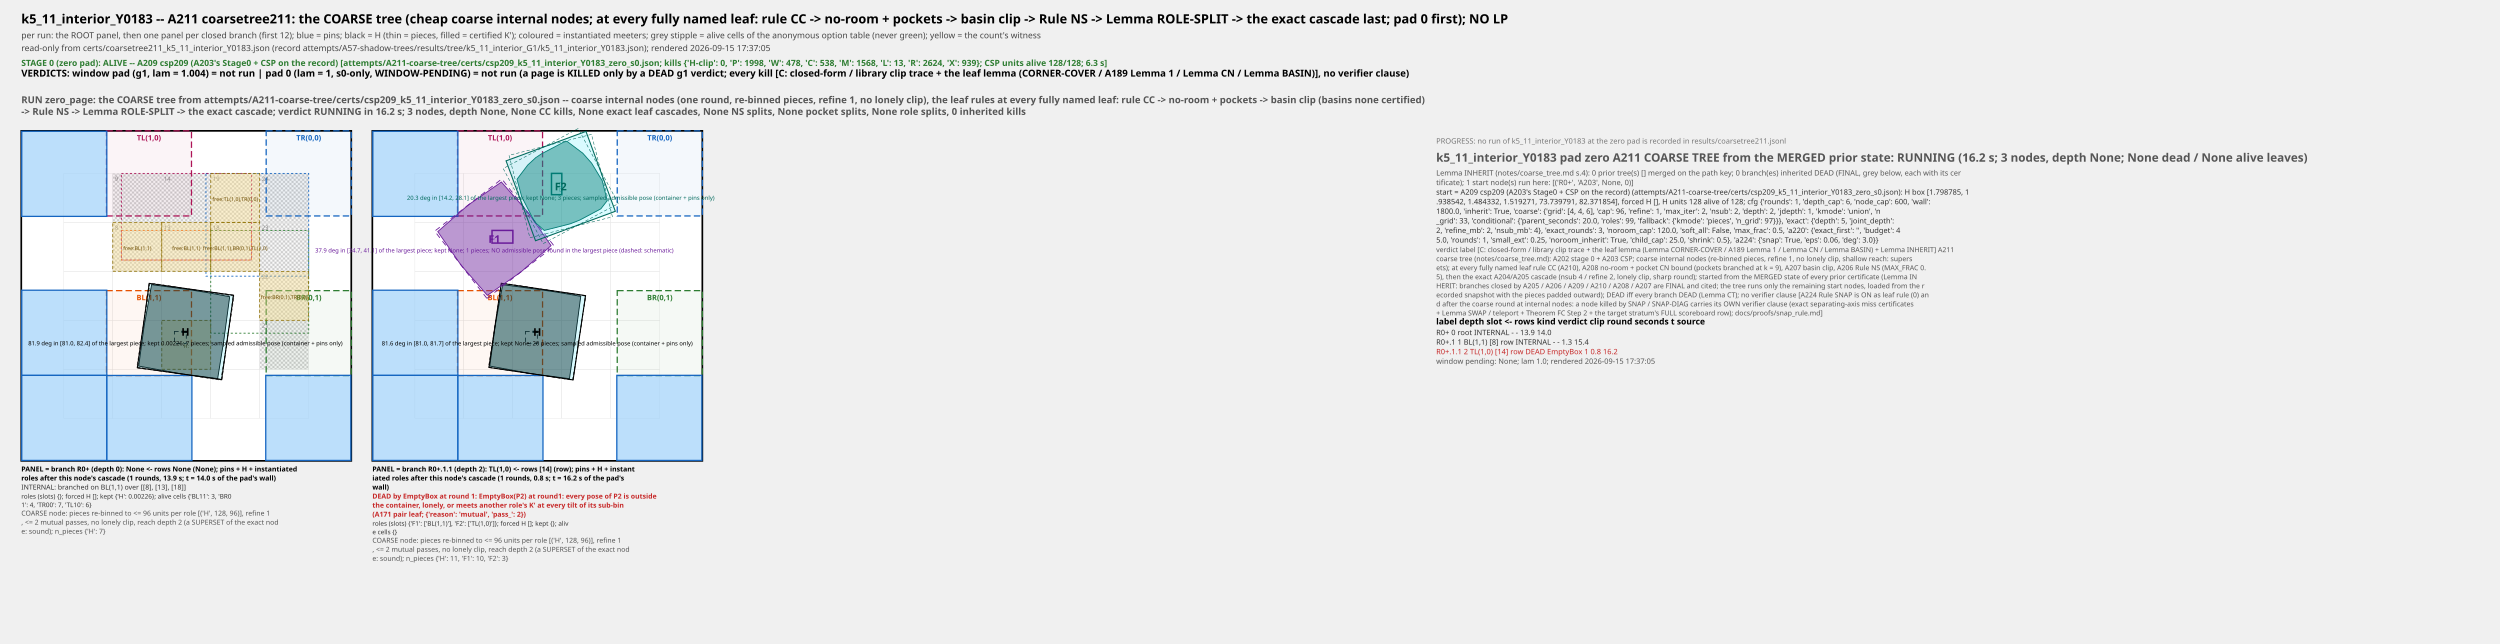
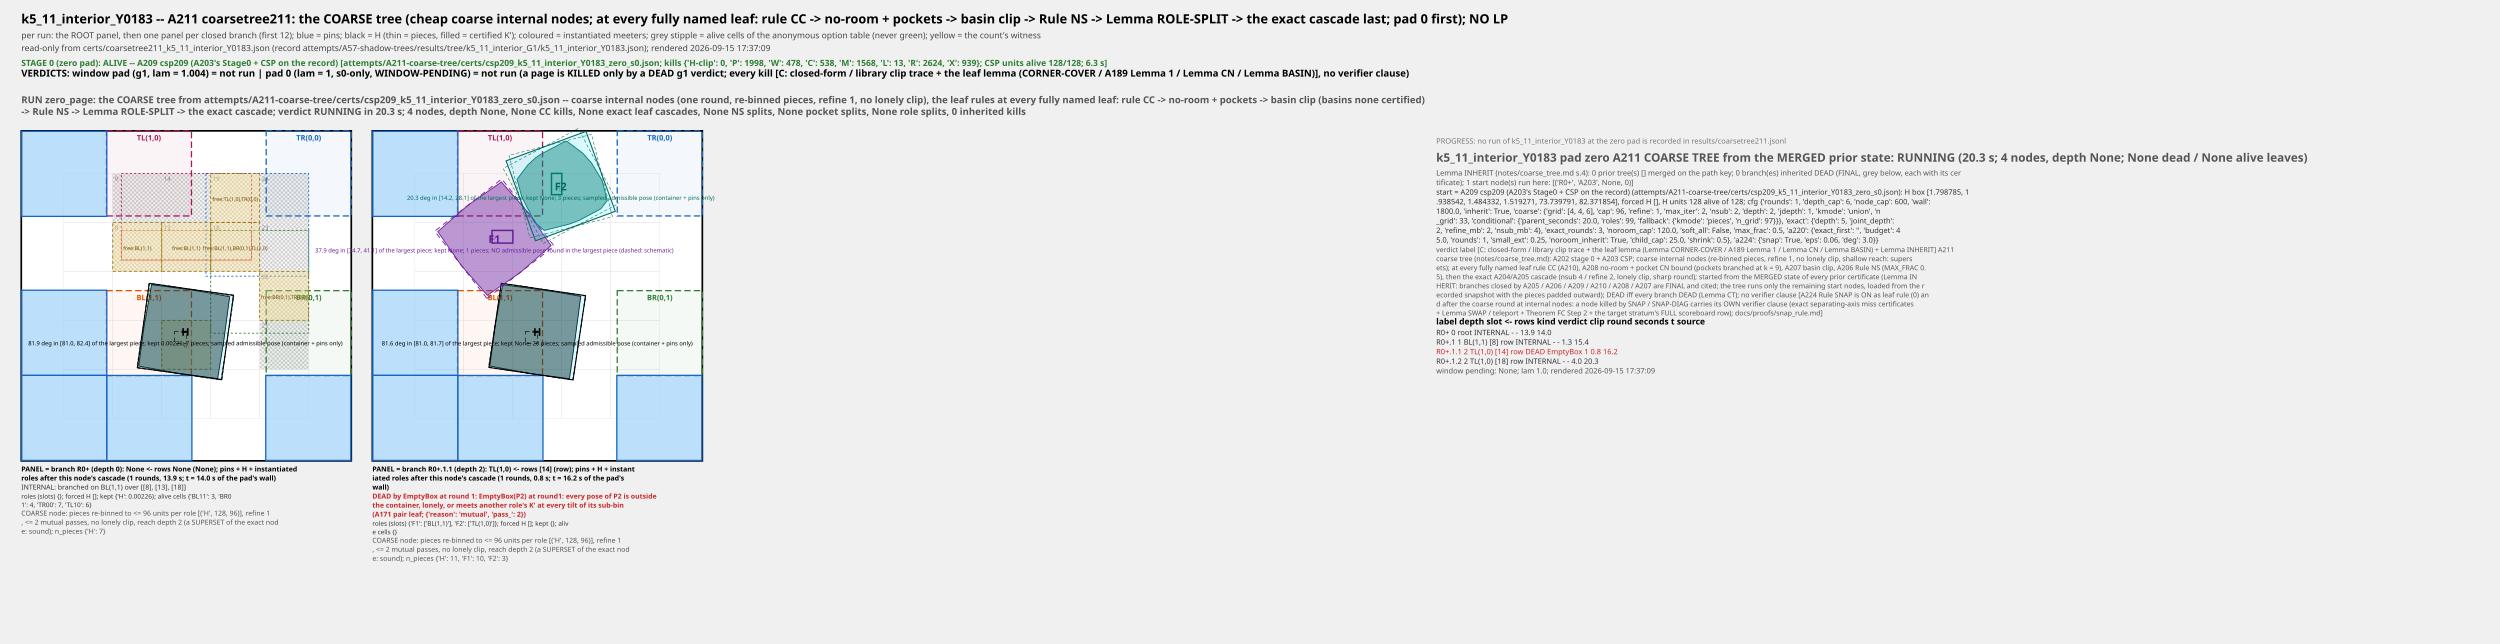
<svg xmlns="http://www.w3.org/2000/svg" width="2350" height="605" font-family="Segoe UI, sans-serif" style="background:#fff">
  <defs>
    <pattern id="stipple" width="4" height="4" patternUnits="userSpaceOnUse">
      <rect width="4" height="4" fill="#f2f2f2" />
      <circle cx="1" cy="1" r="0.7" fill="#999" />
      <circle cx="3" cy="3" r="0.7" fill="#999" />
    </pattern>
  </defs>
  <text x="20.0" y="22.0" font-size="12" fill="#000" text-anchor="start" font-weight="bold">k5_11_interior_Y0183 -- A211 coarsetree211: the COARSE tree (cheap coarse internal nodes; at every fully named leaf: rule CC -&gt; no-room + pockets -&gt; basin clip -&gt; Rule NS -&gt; Lemma ROLE-SPLIT -&gt; the exact cascade last; pad 0 first); NO LP</text>
  <text x="20.0" y="36.0" font-size="8" fill="#444" text-anchor="start">per run: the ROOT panel, then one panel per closed branch (first 12); blue = pins; black = H (thin = pieces, filled = certified K'); coloured = instantiated meeters; grey stipple = alive cells of the anonymous option table (never green); yellow = the count's witness</text>
-   <text x="20.0" y="48.0" font-size="8" fill="#444" text-anchor="start">read-only from certs/coarsetree211_k5_11_interior_Y0183.json (record attempts/A57-shadow-trees/results/tree/k5_11_interior_G1/k5_11_interior_Y0183.json); rendered 2026-09-15 17:37:05</text>
+   <text x="20.0" y="48.0" font-size="8" fill="#444" text-anchor="start">read-only from certs/coarsetree211_k5_11_interior_Y0183.json (record attempts/A57-shadow-trees/results/tree/k5_11_interior_G1/k5_11_interior_Y0183.json); rendered 2026-09-15 17:37:09</text>
  <text x="20.0" y="62.0" font-size="8" fill="#2e7d32" text-anchor="start" font-weight="bold">STAGE 0 (zero pad): ALIVE -- A209 csp209 (A203's Stage0 + CSP on the record) [attempts/A211-coarse-tree/certs/csp209_k5_11_interior_Y0183_zero_s0.json; kills {'H-clip': 0, 'P': 1998, 'W': 478, 'C': 538, 'M': 1568, 'L': 13, 'R': 2624, 'X': 939}; CSP units alive 128/128; 6.3 s]</text>
  <text x="20.0" y="72.0" font-size="9" fill="#000" text-anchor="start" font-weight="bold">VERDICTS: window pad (g1, lam = 1.004) = not run | pad 0 (lam = 1, s0-only, WINDOW-PENDING) = not run   (a page is KILLED only by a DEAD g1 verdict; every kill [C: closed-form / library clip trace + the leaf lemma (CORNER-COVER / A189 Lemma 1 / Lemma CN / Lemma BASIN)], no verifier clause)</text>
  <text x="20.0" y="97.0" font-size="9" fill="#555" text-anchor="start" font-weight="bold">RUN zero_page: the COARSE tree from attempts/A211-coarse-tree/certs/csp209_k5_11_interior_Y0183_zero_s0.json -- coarse internal nodes (one round, re-binned pieces, refine 1, no lonely clip), the leaf rules at every fully named leaf: rule CC -&gt; no-room + pockets -&gt; basin clip (basins none certified) </text>
-   <text x="20.0" y="108.0" font-size="9" fill="#555" text-anchor="start" font-weight="bold">-&gt; Rule NS -&gt; Lemma ROLE-SPLIT -&gt; the exact cascade; verdict RUNNING in 16.2 s; 3 nodes, depth None, None CC kills, None exact leaf cascades, None NS splits, None pocket splits, None role splits, 0 inherited kills</text>
+   <text x="20.0" y="108.0" font-size="9" fill="#555" text-anchor="start" font-weight="bold">-&gt; Rule NS -&gt; Lemma ROLE-SPLIT -&gt; the exact cascade; verdict RUNNING in 20.3 s; 4 nodes, depth None, None CC kills, None exact leaf cascades, None NS splits, None pocket splits, None role splits, 0 inherited kills</text>
  <text x="1350.0" y="135.0" font-size="7" fill="#777" text-anchor="start">PROGRESS: no run of k5_11_interior_Y0183 at the zero pad is recorded in results/coarsetree211.jsonl</text>
  <text x="1350.0" y="144.0" font-size="6" fill="#000" text-anchor="start" />
-   <text x="1350.0" y="152.0" font-size="11" fill="#555" text-anchor="start" font-weight="bold">k5_11_interior_Y0183  pad zero  A211 COARSE TREE from the MERGED prior state: RUNNING  (16.2 s; 3 nodes, depth None; None dead / None alive leaves)</text>
+   <text x="1350.0" y="152.0" font-size="11" fill="#555" text-anchor="start" font-weight="bold">k5_11_interior_Y0183  pad zero  A211 COARSE TREE from the MERGED prior state: RUNNING  (20.3 s; 4 nodes, depth None; None dead / None alive leaves)</text>
  <text x="1350.0" y="165.0" font-size="7" fill="#555" text-anchor="start">Lemma INHERIT (notes/coarse_tree.md s.4): 0 prior tree(s) [] merged on the path key; 0 branch(es) inherited DEAD (FINAL, grey below, each with its cer</text>
  <text x="1350.0" y="174.0" font-size="7" fill="#555" text-anchor="start">tificate); 1 start node(s) run here: [('R0+', 'A203', None, 0)]</text>
  <text x="1350.0" y="183.0" font-size="7" fill="#333" text-anchor="start">start = A209 csp209 (A203's Stage0 + CSP on the record) (attempts/A211-coarse-tree/certs/csp209_k5_11_interior_Y0183_zero_s0.json): H box [1.798785, 1</text>
  <text x="1350.0" y="192.0" font-size="7" fill="#333" text-anchor="start">.938542, 1.484332, 1.519271, 73.739791, 82.371854], forced H [], H units 128 alive of 128; cfg {'rounds': 1, 'depth_cap': 6, 'node_cap': 600, 'wall': </text>
  <text x="1350.0" y="201.0" font-size="7" fill="#333" text-anchor="start">1800.0, 'inherit': True, 'coarse': {'grid': [4, 4, 6], 'cap': 96, 'refine': 1, 'max_iter': 2, 'nsub': 2, 'depth': 2, 'jdepth': 1, 'kmode': 'union', 'n</text>
  <text x="1350.0" y="210.0" font-size="7" fill="#333" text-anchor="start">_grid': 33, 'conditional': {'parent_seconds': 20.0, 'roles': 99, 'fallback': {'kmode': 'pieces', 'n_grid': 97}}}, 'exact': {'depth': 5, 'joint_depth':</text>
  <text x="1350.0" y="219.0" font-size="7" fill="#333" text-anchor="start"> 2, 'refine_mb': 2, 'nsub_mb': 4}, 'exact_rounds': 3, 'noroom_cap': 120.0, 'soft_all': False, 'max_frac': 0.5, 'a220': {'exact_first': '', 'budget': 4</text>
  <text x="1350.0" y="228.0" font-size="7" fill="#333" text-anchor="start">5.0, 'rounds': 1, 'small_ext': 0.25, 'noroom_inherit': True, 'child_cap': 25.0, 'shrink': 0.5}, 'a224': {'snap': True, 'eps': 0.06, 'deg': 3.0}}</text>
  <text x="1350.0" y="237.0" font-size="6.5" fill="#555" text-anchor="start">verdict label [C: closed-form / library clip trace + the leaf lemma (Lemma CORNER-COVER / A189 Lemma 1 / Lemma CN / Lemma BASIN) + Lemma INHERIT] A211</text>
  <text x="1350.0" y="245.5" font-size="6.5" fill="#555" text-anchor="start"> coarse tree (notes/coarse_tree.md): A202 stage 0 + A203 CSP; coarse internal nodes (re-binned pieces, refine 1, no lonely clip, shallow reach: supers</text>
  <text x="1350.0" y="254.0" font-size="6.5" fill="#555" text-anchor="start">ets); at every fully named leaf rule CC (A210), A208 no-room + pocket CN bound (pockets branched at k = 9), A207 basin clip, A206 Rule NS (MAX_FRAC 0.</text>
  <text x="1350.0" y="262.5" font-size="6.5" fill="#555" text-anchor="start">5), then the exact A204/A205 cascade (nsub 4 / refine 2, lonely clip, sharp round); started from the MERGED state of every prior certificate (Lemma IN</text>
  <text x="1350.0" y="271.0" font-size="6.5" fill="#555" text-anchor="start">HERIT: branches closed by A205 / A206 / A209 / A210 / A208 / A207 are FINAL and cited; the tree runs only the remaining start nodes, loaded from the r</text>
  <text x="1350.0" y="279.5" font-size="6.5" fill="#555" text-anchor="start">ecorded snapshot with the pieces padded outward); DEAD iff every branch DEAD (Lemma CT); no verifier clause  [A224 Rule SNAP is ON as leaf rule (0) an</text>
  <text x="1350.0" y="288.0" font-size="6.5" fill="#555" text-anchor="start">d after the coarse round at internal nodes: a node killed by SNAP / SNAP-DIAG carries its OWN verifier clause (exact separating-axis miss certificates</text>
  <text x="1350.0" y="296.5" font-size="6.5" fill="#555" text-anchor="start"> + Lemma SWAP / teleport + Theorem FC Step 2 + the target stratum's FULL scoreboard row); docs/proofs/snap_rule.md]</text>
  <text x="1350.0" y="305.0" font-size="8" fill="#000" text-anchor="start" font-weight="bold">label        depth  slot      &lt;- rows          kind   verdict   clip     round  seconds  t     source</text>
  <text x="1350.0" y="315.0" font-size="7" fill="#333" text-anchor="start">R0+          0      root                              INTERNAL  -        -      13.9     14.0</text>
  <text x="1350.0" y="324.0" font-size="7" fill="#333" text-anchor="start">R0+.1        1      BL(1,1)   [8]              row    INTERNAL  -        -      1.3      15.4</text>
  <text x="1350.0" y="333.0" font-size="7" fill="#c62828" text-anchor="start">R0+.1.1      2      TL(1,0)   [14]             row    DEAD      EmptyBox 1      0.8      16.2</text>
-   <text x="1350.0" y="342.0" font-size="7" fill="#555" text-anchor="start">window pending: None; lam 1.0; rendered 2026-09-15 17:37:05</text>
+   <text x="1350.0" y="342.0" font-size="7" fill="#333" text-anchor="start">R0+.1.2      2      TL(1,0)   [18]             row    INTERNAL  -        -      4.0      20.3</text>
+   <text x="1350.0" y="351.0" font-size="7" fill="#555" text-anchor="start">window pending: None; lam 1.0; rendered 2026-09-15 17:37:09</text>
  <rect x="20.0" y="123.0" width="310.2" height="310.2" fill="#fff" fill-opacity="1.00" stroke="#000" stroke-width="1.60" />
  <rect x="60.0" y="347.1" width="46.0" height="46.0" fill="#fff" fill-opacity="1.00" stroke="#ddd" stroke-width="0.30" />
  <rect x="60.0" y="301.1" width="46.0" height="46.0" fill="#fff" fill-opacity="1.00" stroke="#ddd" stroke-width="0.30" />
  <rect x="60.0" y="255.1" width="46.0" height="46.0" fill="#fff" fill-opacity="1.00" stroke="#ddd" stroke-width="0.30" />
  <rect x="60.0" y="209.0" width="46.0" height="46.0" fill="#fff" fill-opacity="1.00" stroke="#ddd" stroke-width="0.30" />
  <rect x="60.0" y="163.0" width="46.0" height="46.0" fill="#fff" fill-opacity="1.00" stroke="#ddd" stroke-width="0.30" />
  <rect x="106.0" y="347.1" width="46.0" height="46.0" fill="#fff" fill-opacity="1.00" stroke="#ddd" stroke-width="0.30" />
  <rect x="106.0" y="301.1" width="46.0" height="46.0" fill="#fff" fill-opacity="1.00" stroke="#ddd" stroke-width="0.30" />
  <rect x="106.0" y="255.1" width="46.0" height="46.0" fill="#fff" fill-opacity="1.00" stroke="#ddd" stroke-width="0.30" />
  <rect x="106.0" y="209.0" width="46.0" height="46.0" fill="url(#stipple)" fill-opacity="1.00" stroke="#ddd" stroke-width="0.30" />
  <text x="108.0" y="216.0" font-size="5.5" fill="#888" text-anchor="start">8</text>
  <rect x="106.0" y="163.0" width="46.0" height="46.0" fill="url(#stipple)" fill-opacity="1.00" stroke="#ddd" stroke-width="0.30" />
  <text x="108.0" y="170.0" font-size="5.5" fill="#888" text-anchor="start">9</text>
  <rect x="152.1" y="347.1" width="46.0" height="46.0" fill="#fff" fill-opacity="1.00" stroke="#ddd" stroke-width="0.30" />
  <rect x="152.1" y="301.1" width="46.0" height="46.0" fill="#fff" fill-opacity="1.00" stroke="#ddd" stroke-width="0.30" />
  <rect x="152.1" y="255.1" width="46.0" height="46.0" fill="#fff" fill-opacity="1.00" stroke="#ddd" stroke-width="0.30" />
  <rect x="152.1" y="209.0" width="46.0" height="46.0" fill="url(#stipple)" fill-opacity="1.00" stroke="#ddd" stroke-width="0.30" />
  <text x="154.1" y="216.0" font-size="5.5" fill="#888" text-anchor="start">13</text>
  <rect x="152.1" y="163.0" width="46.0" height="46.0" fill="url(#stipple)" fill-opacity="1.00" stroke="#ddd" stroke-width="0.30" />
  <text x="154.1" y="170.0" font-size="5.5" fill="#888" text-anchor="start">14</text>
  <rect x="198.1" y="347.1" width="46.0" height="46.0" fill="#fff" fill-opacity="1.00" stroke="#ddd" stroke-width="0.30" />
  <rect x="198.1" y="301.1" width="46.0" height="46.0" fill="#fff" fill-opacity="1.00" stroke="#ddd" stroke-width="0.30" />
  <rect x="198.1" y="255.1" width="46.0" height="46.0" fill="#fff" fill-opacity="1.00" stroke="#ddd" stroke-width="0.30" />
  <rect x="198.1" y="209.0" width="46.0" height="46.0" fill="url(#stipple)" fill-opacity="1.00" stroke="#ddd" stroke-width="0.30" />
  <text x="200.1" y="216.0" font-size="5.5" fill="#888" text-anchor="start">18</text>
  <rect x="198.1" y="163.0" width="46.0" height="46.0" fill="url(#stipple)" fill-opacity="1.00" stroke="#ddd" stroke-width="0.30" />
  <text x="200.1" y="170.0" font-size="5.5" fill="#888" text-anchor="start">19</text>
  <rect x="244.1" y="347.1" width="46.0" height="46.0" fill="#fff" fill-opacity="1.00" stroke="#ddd" stroke-width="0.30" />
  <rect x="244.1" y="301.1" width="46.0" height="46.0" fill="url(#stipple)" fill-opacity="1.00" stroke="#ddd" stroke-width="0.30" />
  <text x="246.1" y="308.1" font-size="5.5" fill="#888" text-anchor="start">21</text>
  <rect x="244.1" y="255.1" width="46.0" height="46.0" fill="url(#stipple)" fill-opacity="1.00" stroke="#ddd" stroke-width="0.30" />
  <text x="246.1" y="262.1" font-size="5.5" fill="#888" text-anchor="start">22</text>
  <rect x="244.1" y="209.0" width="46.0" height="46.0" fill="url(#stipple)" fill-opacity="1.00" stroke="#ddd" stroke-width="0.30" />
  <text x="246.1" y="216.0" font-size="5.5" fill="#888" text-anchor="start">23</text>
  <rect x="244.1" y="163.0" width="46.0" height="46.0" fill="url(#stipple)" fill-opacity="1.00" stroke="#ddd" stroke-width="0.30" />
  <text x="246.1" y="170.0" font-size="5.5" fill="#888" text-anchor="start">24</text>
  <rect x="100.0" y="273.2" width="80.0" height="80.0" fill="#e65100" fill-opacity="0.05" stroke="#e65100" stroke-width="1.20" stroke-dasharray="6,3" />
  <text x="140.0" y="282.2" font-size="7" fill="#e65100" text-anchor="middle" font-weight="bold">BL(1,1)</text>
  <rect x="114.1" y="216.6" width="122.4" height="27.9" fill="none" fill-opacity="0.00" stroke="#e65100" stroke-width="0.80" stroke-dasharray="2,2" />
  <rect x="250.2" y="273.2" width="80.0" height="80.0" fill="#2e7d32" fill-opacity="0.05" stroke="#2e7d32" stroke-width="1.20" stroke-dasharray="6,3" />
  <text x="290.2" y="282.2" font-size="7" fill="#2e7d32" text-anchor="middle" font-weight="bold">BR(0,1)</text>
  <rect x="198.1" y="216.6" width="92.1" height="96.6" fill="none" fill-opacity="0.00" stroke="#2e7d32" stroke-width="0.80" stroke-dasharray="2,2" />
  <rect x="250.2" y="123.0" width="80.0" height="80.0" fill="#1565c0" fill-opacity="0.05" stroke="#1565c0" stroke-width="1.20" stroke-dasharray="6,3" />
  <text x="290.2" y="132.0" font-size="7" fill="#1565c0" text-anchor="middle" font-weight="bold">TR(0,0)</text>
  <rect x="193.6" y="163.0" width="96.6" height="96.6" fill="none" fill-opacity="0.00" stroke="#1565c0" stroke-width="0.80" stroke-dasharray="2,2" />
  <rect x="100.0" y="123.0" width="80.0" height="80.0" fill="#ad1457" fill-opacity="0.05" stroke="#ad1457" stroke-width="1.20" stroke-dasharray="6,3" />
  <text x="140.0" y="132.0" font-size="7" fill="#ad1457" text-anchor="middle" font-weight="bold">TL(1,0)</text>
  <rect x="114.1" y="163.0" width="122.4" height="81.4" fill="none" fill-opacity="0.00" stroke="#ad1457" stroke-width="0.80" stroke-dasharray="2,2" />
  <rect x="152.1" y="301.1" width="46.0" height="46.0" fill="#ffe082" fill-opacity="0.35" stroke="#8d6e00" stroke-width="0.70" stroke-dasharray="3,2" />
  <text x="175.1" y="327.1" font-size="5" fill="#6d4c00" text-anchor="middle">H:</text>
  <rect x="106.0" y="209.0" width="46.0" height="46.0" fill="#ffe082" fill-opacity="0.35" stroke="#8d6e00" stroke-width="0.70" stroke-dasharray="3,2" />
  <text x="129.1" y="235.1" font-size="5" fill="#6d4c00" text-anchor="middle">free:BL(1,1)</text>
  <rect x="152.1" y="209.0" width="46.0" height="46.0" fill="#ffe082" fill-opacity="0.35" stroke="#8d6e00" stroke-width="0.70" stroke-dasharray="3,2" />
  <text x="175.1" y="235.1" font-size="5" fill="#6d4c00" text-anchor="middle">free:BL(1,1)</text>
  <rect x="198.1" y="209.0" width="46.0" height="46.0" fill="#ffe082" fill-opacity="0.35" stroke="#8d6e00" stroke-width="0.70" stroke-dasharray="3,2" />
  <text x="221.1" y="235.1" font-size="5" fill="#6d4c00" text-anchor="middle">free:BL(1,1),BR(0,1),TL(1,0)</text>
  <rect x="244.1" y="255.1" width="46.0" height="46.0" fill="#ffe082" fill-opacity="0.35" stroke="#8d6e00" stroke-width="0.70" stroke-dasharray="3,2" />
  <text x="267.2" y="281.1" font-size="5" fill="#6d4c00" text-anchor="middle">free:BR(0,1),TR(0,0)</text>
  <rect x="198.1" y="163.0" width="46.0" height="46.0" fill="#ffe082" fill-opacity="0.35" stroke="#8d6e00" stroke-width="0.70" stroke-dasharray="3,2" />
  <text x="221.1" y="189.0" font-size="5" fill="#6d4c00" text-anchor="middle">free:TL(1,0),TR(0,0)</text>
  <polygon points="20.4,432.8 100.4,432.8 100.4,352.8 20.4,352.8" fill="#90caf9" fill-opacity="0.60" stroke="#1565c0" stroke-width="1.20" />
  <polygon points="20.4,352.8 100.4,352.8 100.4,272.8 20.4,272.8" fill="#90caf9" fill-opacity="0.60" stroke="#1565c0" stroke-width="1.20" />
  <polygon points="20.4,203.4 100.4,203.4 100.4,123.4 20.4,123.4" fill="#90caf9" fill-opacity="0.60" stroke="#1565c0" stroke-width="1.20" />
  <polygon points="100.4,432.9 180.4,432.9 180.4,352.9 100.4,352.9" fill="#90caf9" fill-opacity="0.60" stroke="#1565c0" stroke-width="1.20" />
  <polygon points="249.8,432.8 329.8,432.8 329.8,352.8 249.8,352.8" fill="#90caf9" fill-opacity="0.60" stroke="#1565c0" stroke-width="1.20" />
  <rect x="163.9" y="311.6" width="11.2" height="11.2" fill="none" fill-opacity="0.00" stroke="#000" stroke-width="0.70" stroke-dasharray="4,3" />
  <rect x="171.2" y="311.6" width="1.1" height="0.5" fill="none" fill-opacity="0.00" stroke="#000000" stroke-width="0.25" />
  <rect x="175.1" y="312.1" width="0.5" height="0.5" fill="none" fill-opacity="0.00" stroke="#000000" stroke-width="0.25" />
  <rect x="173.8" y="312.0" width="1.3" height="0.5" fill="none" fill-opacity="0.00" stroke="#000000" stroke-width="0.25" />
  <rect x="174.5" y="311.8" width="0.6" height="0.5" fill="none" fill-opacity="0.00" stroke="#000000" stroke-width="0.25" />
  <rect x="172.5" y="311.8" width="2.6" height="0.5" fill="none" fill-opacity="0.00" stroke="#000000" stroke-width="0.25" />
  <rect x="173.4" y="311.6" width="1.7" height="0.5" fill="none" fill-opacity="0.00" stroke="#000000" stroke-width="0.25" />
  <rect x="172.3" y="311.6" width="2.8" height="0.5" fill="none" fill-opacity="0.00" stroke="#000000" stroke-width="0.25" />
  <rect x="171.2" y="311.6" width="3.9" height="0.5" fill="none" fill-opacity="0.00" stroke="#000000" stroke-width="1.40" />
  <polygon points="130.4,344.1 167.9,351.0 168.3,351.0 168.8,351.1 169.8,351.3 204.6,355.9 210.7,317.9 210.8,316.9 215.9,278.9 193.4,274.8 177.9,272.3 177.8,272.3 142.5,267.6 136.0,303.5 135.6,305.9 135.4,306.8" fill="#000000" fill-opacity="0.45" stroke="#000000" stroke-width="0.80" />
  <polygon points="208.3,356.9 219.5,277.6 140.3,266.4 129.1,345.6" fill="#00e5ff" fill-opacity="0.15" stroke="#000000" stroke-width="1.00" />
  <polygon points="207.6,357.4 220.1,278.4 141.1,265.9 128.6,344.9" fill="none" fill-opacity="0.00" stroke="#000000" stroke-width="0.50" stroke-dasharray="3,2" />
  <polygon points="208.7,356.6 219.3,277.3 140.0,266.7 129.4,346.0" fill="none" fill-opacity="0.00" stroke="#000000" stroke-width="0.50" stroke-dasharray="3,2" />
  <text x="174.3" y="315.6" font-size="10" fill="#000000" text-anchor="middle" font-weight="bold">H</text>
  <text x="174.3" y="324.6" font-size="5.5" fill="#000000" text-anchor="middle">81.9 deg in [81.0, 82.4] of the largest piece; kept 0.00226; 7 pieces; sampled admissible pose (container + pins only)</text>
  <text x="20.0" y="443.2" font-size="6.5" fill="#000" text-anchor="start" font-weight="bold">PANEL = branch R0+ (depth 0): None &lt;- rows None (None); pins + H + instantiated </text>
  <text x="20.0" y="451.7" font-size="6.5" fill="#000" text-anchor="start" font-weight="bold">roles after this node's cascade (1 rounds, 13.9 s; t = 14.0 s of the pad's wall)</text>
  <text x="20.0" y="460.2" font-size="6.5" fill="#333" text-anchor="start">INTERNAL: branched on BL(1,1) over [[8], [13], [18]]</text>
  <text x="20.0" y="468.7" font-size="6" fill="#333" text-anchor="start">roles (slots) {}; forced H []; kept {'H': 0.00226}; alive cells {'BL11': 3, 'BR0</text>
  <text x="20.0" y="476.7" font-size="6" fill="#333" text-anchor="start">1': 4, 'TR00': 7, 'TL10': 6}</text>
  <text x="20.0" y="484.7" font-size="6.5" fill="#555" text-anchor="start">COARSE node: pieces re-binned to &lt;= 96 units per role [('H', 128, 96)], refine 1</text>
  <text x="20.0" y="493.2" font-size="6.5" fill="#555" text-anchor="start">, &lt;= 2 mutual passes, no lonely clip, reach depth 2 (a SUPERSET of the exact nod</text>
  <text x="20.0" y="501.7" font-size="6.5" fill="#555" text-anchor="start">e: sound); n_pieces {'H': 7}</text>
  <rect x="350.0" y="123.0" width="310.2" height="310.2" fill="#fff" fill-opacity="1.00" stroke="#000" stroke-width="1.60" />
  <rect x="390.0" y="347.1" width="46.0" height="46.0" fill="#fff" fill-opacity="1.00" stroke="#ddd" stroke-width="0.30" />
  <rect x="390.0" y="301.1" width="46.0" height="46.0" fill="#fff" fill-opacity="1.00" stroke="#ddd" stroke-width="0.30" />
  <rect x="390.0" y="255.1" width="46.0" height="46.0" fill="#fff" fill-opacity="1.00" stroke="#ddd" stroke-width="0.30" />
  <rect x="390.0" y="209.0" width="46.0" height="46.0" fill="#fff" fill-opacity="1.00" stroke="#ddd" stroke-width="0.30" />
  <rect x="390.0" y="163.0" width="46.0" height="46.0" fill="#fff" fill-opacity="1.00" stroke="#ddd" stroke-width="0.30" />
  <rect x="436.0" y="347.1" width="46.0" height="46.0" fill="#fff" fill-opacity="1.00" stroke="#ddd" stroke-width="0.30" />
  <rect x="436.0" y="301.1" width="46.0" height="46.0" fill="#fff" fill-opacity="1.00" stroke="#ddd" stroke-width="0.30" />
  <rect x="436.0" y="255.1" width="46.0" height="46.0" fill="#fff" fill-opacity="1.00" stroke="#ddd" stroke-width="0.30" />
  <rect x="436.0" y="209.0" width="46.0" height="46.0" fill="#fff" fill-opacity="1.00" stroke="#ddd" stroke-width="0.30" />
  <rect x="436.0" y="163.0" width="46.0" height="46.0" fill="#fff" fill-opacity="1.00" stroke="#ddd" stroke-width="0.30" />
  <rect x="482.1" y="347.1" width="46.0" height="46.0" fill="#fff" fill-opacity="1.00" stroke="#ddd" stroke-width="0.30" />
  <rect x="482.1" y="301.1" width="46.0" height="46.0" fill="#fff" fill-opacity="1.00" stroke="#ddd" stroke-width="0.30" />
  <rect x="482.1" y="255.1" width="46.0" height="46.0" fill="#fff" fill-opacity="1.00" stroke="#ddd" stroke-width="0.30" />
  <rect x="482.1" y="209.0" width="46.0" height="46.0" fill="#fff" fill-opacity="1.00" stroke="#ddd" stroke-width="0.30" />
  <rect x="482.1" y="163.0" width="46.0" height="46.0" fill="#fff" fill-opacity="1.00" stroke="#ddd" stroke-width="0.30" />
  <rect x="528.1" y="347.1" width="46.0" height="46.0" fill="#fff" fill-opacity="1.00" stroke="#ddd" stroke-width="0.30" />
  <rect x="528.1" y="301.1" width="46.0" height="46.0" fill="#fff" fill-opacity="1.00" stroke="#ddd" stroke-width="0.30" />
  <rect x="528.1" y="255.1" width="46.0" height="46.0" fill="#fff" fill-opacity="1.00" stroke="#ddd" stroke-width="0.30" />
  <rect x="528.1" y="209.0" width="46.0" height="46.0" fill="#fff" fill-opacity="1.00" stroke="#ddd" stroke-width="0.30" />
  <rect x="528.1" y="163.0" width="46.0" height="46.0" fill="#fff" fill-opacity="1.00" stroke="#ddd" stroke-width="0.30" />
  <rect x="574.1" y="347.1" width="46.0" height="46.0" fill="#fff" fill-opacity="1.00" stroke="#ddd" stroke-width="0.30" />
  <rect x="574.1" y="301.1" width="46.0" height="46.0" fill="#fff" fill-opacity="1.00" stroke="#ddd" stroke-width="0.30" />
  <rect x="574.1" y="255.1" width="46.0" height="46.0" fill="#fff" fill-opacity="1.00" stroke="#ddd" stroke-width="0.30" />
  <rect x="574.1" y="209.0" width="46.0" height="46.0" fill="#fff" fill-opacity="1.00" stroke="#ddd" stroke-width="0.30" />
  <rect x="574.1" y="163.0" width="46.0" height="46.0" fill="#fff" fill-opacity="1.00" stroke="#ddd" stroke-width="0.30" />
  <rect x="430.0" y="273.2" width="80.0" height="80.0" fill="#e65100" fill-opacity="0.05" stroke="#e65100" stroke-width="1.20" stroke-dasharray="6,3" />
  <text x="470.0" y="282.2" font-size="7" fill="#e65100" text-anchor="middle" font-weight="bold">BL(1,1)</text>
  <rect x="580.2" y="273.2" width="80.0" height="80.0" fill="#2e7d32" fill-opacity="0.05" stroke="#2e7d32" stroke-width="1.20" stroke-dasharray="6,3" />
  <text x="620.2" y="282.2" font-size="7" fill="#2e7d32" text-anchor="middle" font-weight="bold">BR(0,1)</text>
  <rect x="580.2" y="123.0" width="80.0" height="80.0" fill="#1565c0" fill-opacity="0.05" stroke="#1565c0" stroke-width="1.20" stroke-dasharray="6,3" />
  <text x="620.2" y="132.0" font-size="7" fill="#1565c0" text-anchor="middle" font-weight="bold">TR(0,0)</text>
  <rect x="430.0" y="123.0" width="80.0" height="80.0" fill="#ad1457" fill-opacity="0.05" stroke="#ad1457" stroke-width="1.20" stroke-dasharray="6,3" />
  <text x="470.0" y="132.0" font-size="7" fill="#ad1457" text-anchor="middle" font-weight="bold">TL(1,0)</text>
  <polygon points="350.4,432.8 430.4,432.8 430.4,352.8 350.4,352.8" fill="#90caf9" fill-opacity="0.60" stroke="#1565c0" stroke-width="1.20" />
  <polygon points="350.4,352.8 430.4,352.8 430.4,272.8 350.4,272.8" fill="#90caf9" fill-opacity="0.60" stroke="#1565c0" stroke-width="1.20" />
  <polygon points="350.4,203.4 430.4,203.4 430.4,123.4 350.4,123.4" fill="#90caf9" fill-opacity="0.60" stroke="#1565c0" stroke-width="1.20" />
  <polygon points="430.4,432.9 510.4,432.9 510.4,352.9 430.4,352.9" fill="#90caf9" fill-opacity="0.60" stroke="#1565c0" stroke-width="1.20" />
  <polygon points="579.8,432.8 659.8,432.8 659.8,352.8 579.8,352.8" fill="#90caf9" fill-opacity="0.60" stroke="#1565c0" stroke-width="1.20" />
  <rect x="493.9" y="311.6" width="11.2" height="11.2" fill="none" fill-opacity="0.00" stroke="#000" stroke-width="0.70" stroke-dasharray="4,3" />
  <rect x="501.8" y="311.6" width="0.5" height="0.5" fill="none" fill-opacity="0.00" stroke="#000000" stroke-width="0.25" />
  <rect x="501.2" y="311.6" width="1.1" height="0.5" fill="none" fill-opacity="0.00" stroke="#000000" stroke-width="0.25" />
  <rect x="505.1" y="312.1" width="0.5" height="0.5" fill="none" fill-opacity="0.00" stroke="#000000" stroke-width="0.25" />
  <rect x="504.7" y="312.0" width="0.5" height="0.5" fill="none" fill-opacity="0.00" stroke="#000000" stroke-width="0.25" />
  <rect x="503.8" y="312.0" width="0.7" height="0.5" fill="none" fill-opacity="0.00" stroke="#000000" stroke-width="0.25" />
  <rect x="504.4" y="312.0" width="0.7" height="0.5" fill="none" fill-opacity="0.00" stroke="#000000" stroke-width="0.25" />
  <rect x="505.0" y="311.8" width="0.5" height="0.5" fill="none" fill-opacity="0.00" stroke="#000000" stroke-width="0.25" />
  <rect x="504.5" y="311.8" width="0.6" height="0.5" fill="none" fill-opacity="0.00" stroke="#000000" stroke-width="0.25" />
  <rect x="503.5" y="311.8" width="0.5" height="0.5" fill="none" fill-opacity="0.00" stroke="#000000" stroke-width="0.25" />
  <rect x="502.5" y="311.8" width="1.3" height="0.5" fill="none" fill-opacity="0.00" stroke="#000000" stroke-width="0.25" />
  <rect x="503.8" y="311.8" width="1.3" height="0.5" fill="none" fill-opacity="0.00" stroke="#000000" stroke-width="0.25" />
  <rect x="503.8" y="311.8" width="1.3" height="0.5" fill="none" fill-opacity="0.00" stroke="#000000" stroke-width="0.25" />
  <rect x="504.8" y="311.6" width="0.5" height="0.5" fill="none" fill-opacity="0.00" stroke="#000000" stroke-width="0.25" />
  <rect x="504.4" y="311.6" width="0.7" height="0.5" fill="none" fill-opacity="0.00" stroke="#000000" stroke-width="0.25" />
  <rect x="503.4" y="311.6" width="0.8" height="0.5" fill="none" fill-opacity="0.00" stroke="#000000" stroke-width="0.25" />
  <rect x="504.2" y="311.6" width="0.8" height="0.5" fill="none" fill-opacity="0.00" stroke="#000000" stroke-width="0.25" />
  <rect x="502.3" y="311.6" width="1.3" height="0.5" fill="none" fill-opacity="0.00" stroke="#000000" stroke-width="0.25" />
  <rect x="502.3" y="311.6" width="1.4" height="0.5" fill="none" fill-opacity="0.00" stroke="#000000" stroke-width="0.25" />
  <rect x="503.7" y="311.6" width="1.4" height="0.5" fill="none" fill-opacity="0.00" stroke="#000000" stroke-width="0.25" />
  <rect x="503.7" y="311.6" width="1.4" height="0.5" fill="none" fill-opacity="0.00" stroke="#000000" stroke-width="0.25" />
  <rect x="501.2" y="311.6" width="3.9" height="0.5" fill="none" fill-opacity="0.00" stroke="#000000" stroke-width="1.40" />
  <polygon points="460.4,344.1 497.9,351.0 499.8,351.3 535.3,356.0 540.8,317.2 540.8,316.9 545.9,278.6 537.3,277.0 526.7,275.2 521.3,274.3 508.2,272.4 507.8,272.3 472.5,267.6 466.1,302.5 465.9,303.9 465.4,306.8" fill="#000000" fill-opacity="0.45" stroke="#000000" stroke-width="0.80" />
  <polygon points="538.7,357.1 550.4,277.9 471.2,266.3 459.6,345.4" fill="#00e5ff" fill-opacity="0.15" stroke="#000000" stroke-width="1.00" />
  <polygon points="538.2,357.4 550.7,278.4 471.7,265.9 459.2,344.9" fill="none" fill-opacity="0.00" stroke="#000000" stroke-width="0.50" stroke-dasharray="3,2" />
  <polygon points="538.8,357.0 550.3,277.9 471.2,266.3 459.6,345.5" fill="none" fill-opacity="0.00" stroke="#000000" stroke-width="0.50" stroke-dasharray="3,2" />
  <text x="505.0" y="315.7" font-size="10" fill="#000000" text-anchor="middle" font-weight="bold">H</text>
  <text x="505.0" y="324.7" font-size="5.5" fill="#000000" text-anchor="middle">81.6 deg in [81.0, 81.7] of the largest piece; kept None; 20 pieces; sampled admissible pose (container + pins only)</text>
  <rect x="464.7" y="224.3" width="0.5" height="0.5" fill="none" fill-opacity="0.00" stroke="#6a1b9a" stroke-width="0.25" />
  <rect x="462.5" y="216.6" width="19.6" height="11.9" fill="none" fill-opacity="0.00" stroke="#6a1b9a" stroke-width="1.40" />
  <polygon points="411.5,217.7 431.9,247.1 433.3,249.0 434.6,250.6 458.1,277.6 487.5,257.2 489.5,255.7 491.0,254.5 518.0,230.9 497.6,201.5 496.4,200.0 494.9,198.0 471.3,171.1 441.9,191.5 439.7,193.1 438.4,194.2" fill="#6a1b9a" fill-opacity="0.45" stroke="#6a1b9a" stroke-width="0.80" />
  <polygon points="457.7,280.5 520.9,231.3 471.7,168.2 408.6,217.3" fill="none" fill-opacity="0.00" stroke="#6a1b9a" stroke-width="0.80" stroke-dasharray="5,4" />
  <text x="464.7" y="228.3" font-size="10" fill="#6a1b9a" text-anchor="middle" font-weight="bold">F1</text>
  <text x="464.7" y="237.3" font-size="5.5" fill="#6a1b9a" text-anchor="middle">37.9 deg in [34.7, 41.1] of the largest piece; kept None; 1 pieces; NO admissible pose found in the largest piece (dashed: schematic)</text>
  <rect x="526.2" y="171.6" width="1.9" height="3.7" fill="none" fill-opacity="0.00" stroke="#00695c" stroke-width="0.25" />
  <rect x="526.0" y="177.1" width="2.1" height="2.7" fill="none" fill-opacity="0.00" stroke="#00695c" stroke-width="0.25" />
  <rect x="528.0" y="179.0" width="0.5" height="0.5" fill="none" fill-opacity="0.00" stroke="#00695c" stroke-width="0.25" />
  <rect x="518.4" y="163.0" width="9.7" height="20.0" fill="none" fill-opacity="0.00" stroke="#00695c" stroke-width="1.40" />
  <polygon points="486.0,168.5 490.4,184.9 502.5,208.6 511.6,216.6 536.0,210.4 544.9,206.9 564.8,196.3 570.8,188.6 566.1,169.9 556.2,153.5 547.9,144.1 532.9,132.8 529.8,133.6 509.2,144.5 503.7,148.1 496.1,155.1" fill="#00695c" fill-opacity="0.45" stroke="#00695c" stroke-width="0.80" />
  <polygon points="503.4,226.3 578.4,198.6 550.8,123.5 475.7,151.2" fill="#00e5ff" fill-opacity="0.15" stroke="#00695c" stroke-width="1.00" />
  <polygon points="498.1,223.5 575.7,203.8 556.0,126.3 478.5,146.0" fill="none" fill-opacity="0.00" stroke="#00695c" stroke-width="0.50" stroke-dasharray="3,2" />
  <polygon points="510.6,229.0 581.2,191.4 543.5,120.8 473.0,158.4" fill="none" fill-opacity="0.00" stroke="#00695c" stroke-width="0.50" stroke-dasharray="3,2" />
  <text x="527.1" y="178.9" font-size="10" fill="#00695c" text-anchor="middle" font-weight="bold">F2</text>
  <text x="527.1" y="187.9" font-size="5.5" fill="#00695c" text-anchor="middle">20.3 deg in [14.2, 28.1] of the largest piece; kept None; 3 pieces; sampled admissible pose (container + pins only)</text>
  <text x="350.0" y="443.2" font-size="6.5" fill="#000" text-anchor="start" font-weight="bold">PANEL = branch R0+.1.1 (depth 2): TL(1,0) &lt;- rows [14] (row); pins + H + instant</text>
  <text x="350.0" y="451.7" font-size="6.5" fill="#000" text-anchor="start" font-weight="bold">iated roles after this node's cascade (1 rounds, 0.8 s; t = 16.2 s of the pad's </text>
  <text x="350.0" y="460.2" font-size="6.5" fill="#000" text-anchor="start" font-weight="bold">wall)</text>
  <text x="350.0" y="468.7" font-size="6.5" fill="#c62828" text-anchor="start" font-weight="bold">DEAD by EmptyBox at round 1: EmptyBox(P2) at round1: every pose of P2 is outside</text>
  <text x="350.0" y="477.2" font-size="6.5" fill="#c62828" text-anchor="start" font-weight="bold"> the container, lonely, or meets another role's K' at every tilt of its sub-bin </text>
  <text x="350.0" y="485.7" font-size="6.5" fill="#c62828" text-anchor="start" font-weight="bold">(A171 pair leaf; {'reason': 'mutual', 'pass_': 2})</text>
  <text x="350.0" y="494.2" font-size="6" fill="#333" text-anchor="start">roles (slots) {'F1': ['BL(1,1)'], 'F2': ['TL(1,0)']}; forced H []; kept {}; aliv</text>
  <text x="350.0" y="502.2" font-size="6" fill="#333" text-anchor="start">e cells {}</text>
  <text x="350.0" y="510.2" font-size="6.5" fill="#555" text-anchor="start">COARSE node: pieces re-binned to &lt;= 96 units per role [('H', 128, 96)], refine 1</text>
  <text x="350.0" y="518.7" font-size="6.5" fill="#555" text-anchor="start">, &lt;= 2 mutual passes, no lonely clip, reach depth 2 (a SUPERSET of the exact nod</text>
  <text x="350.0" y="527.2" font-size="6.5" fill="#555" text-anchor="start">e: sound); n_pieces {'H': 11, 'F1': 10, 'F2': 3}</text>
</svg>
